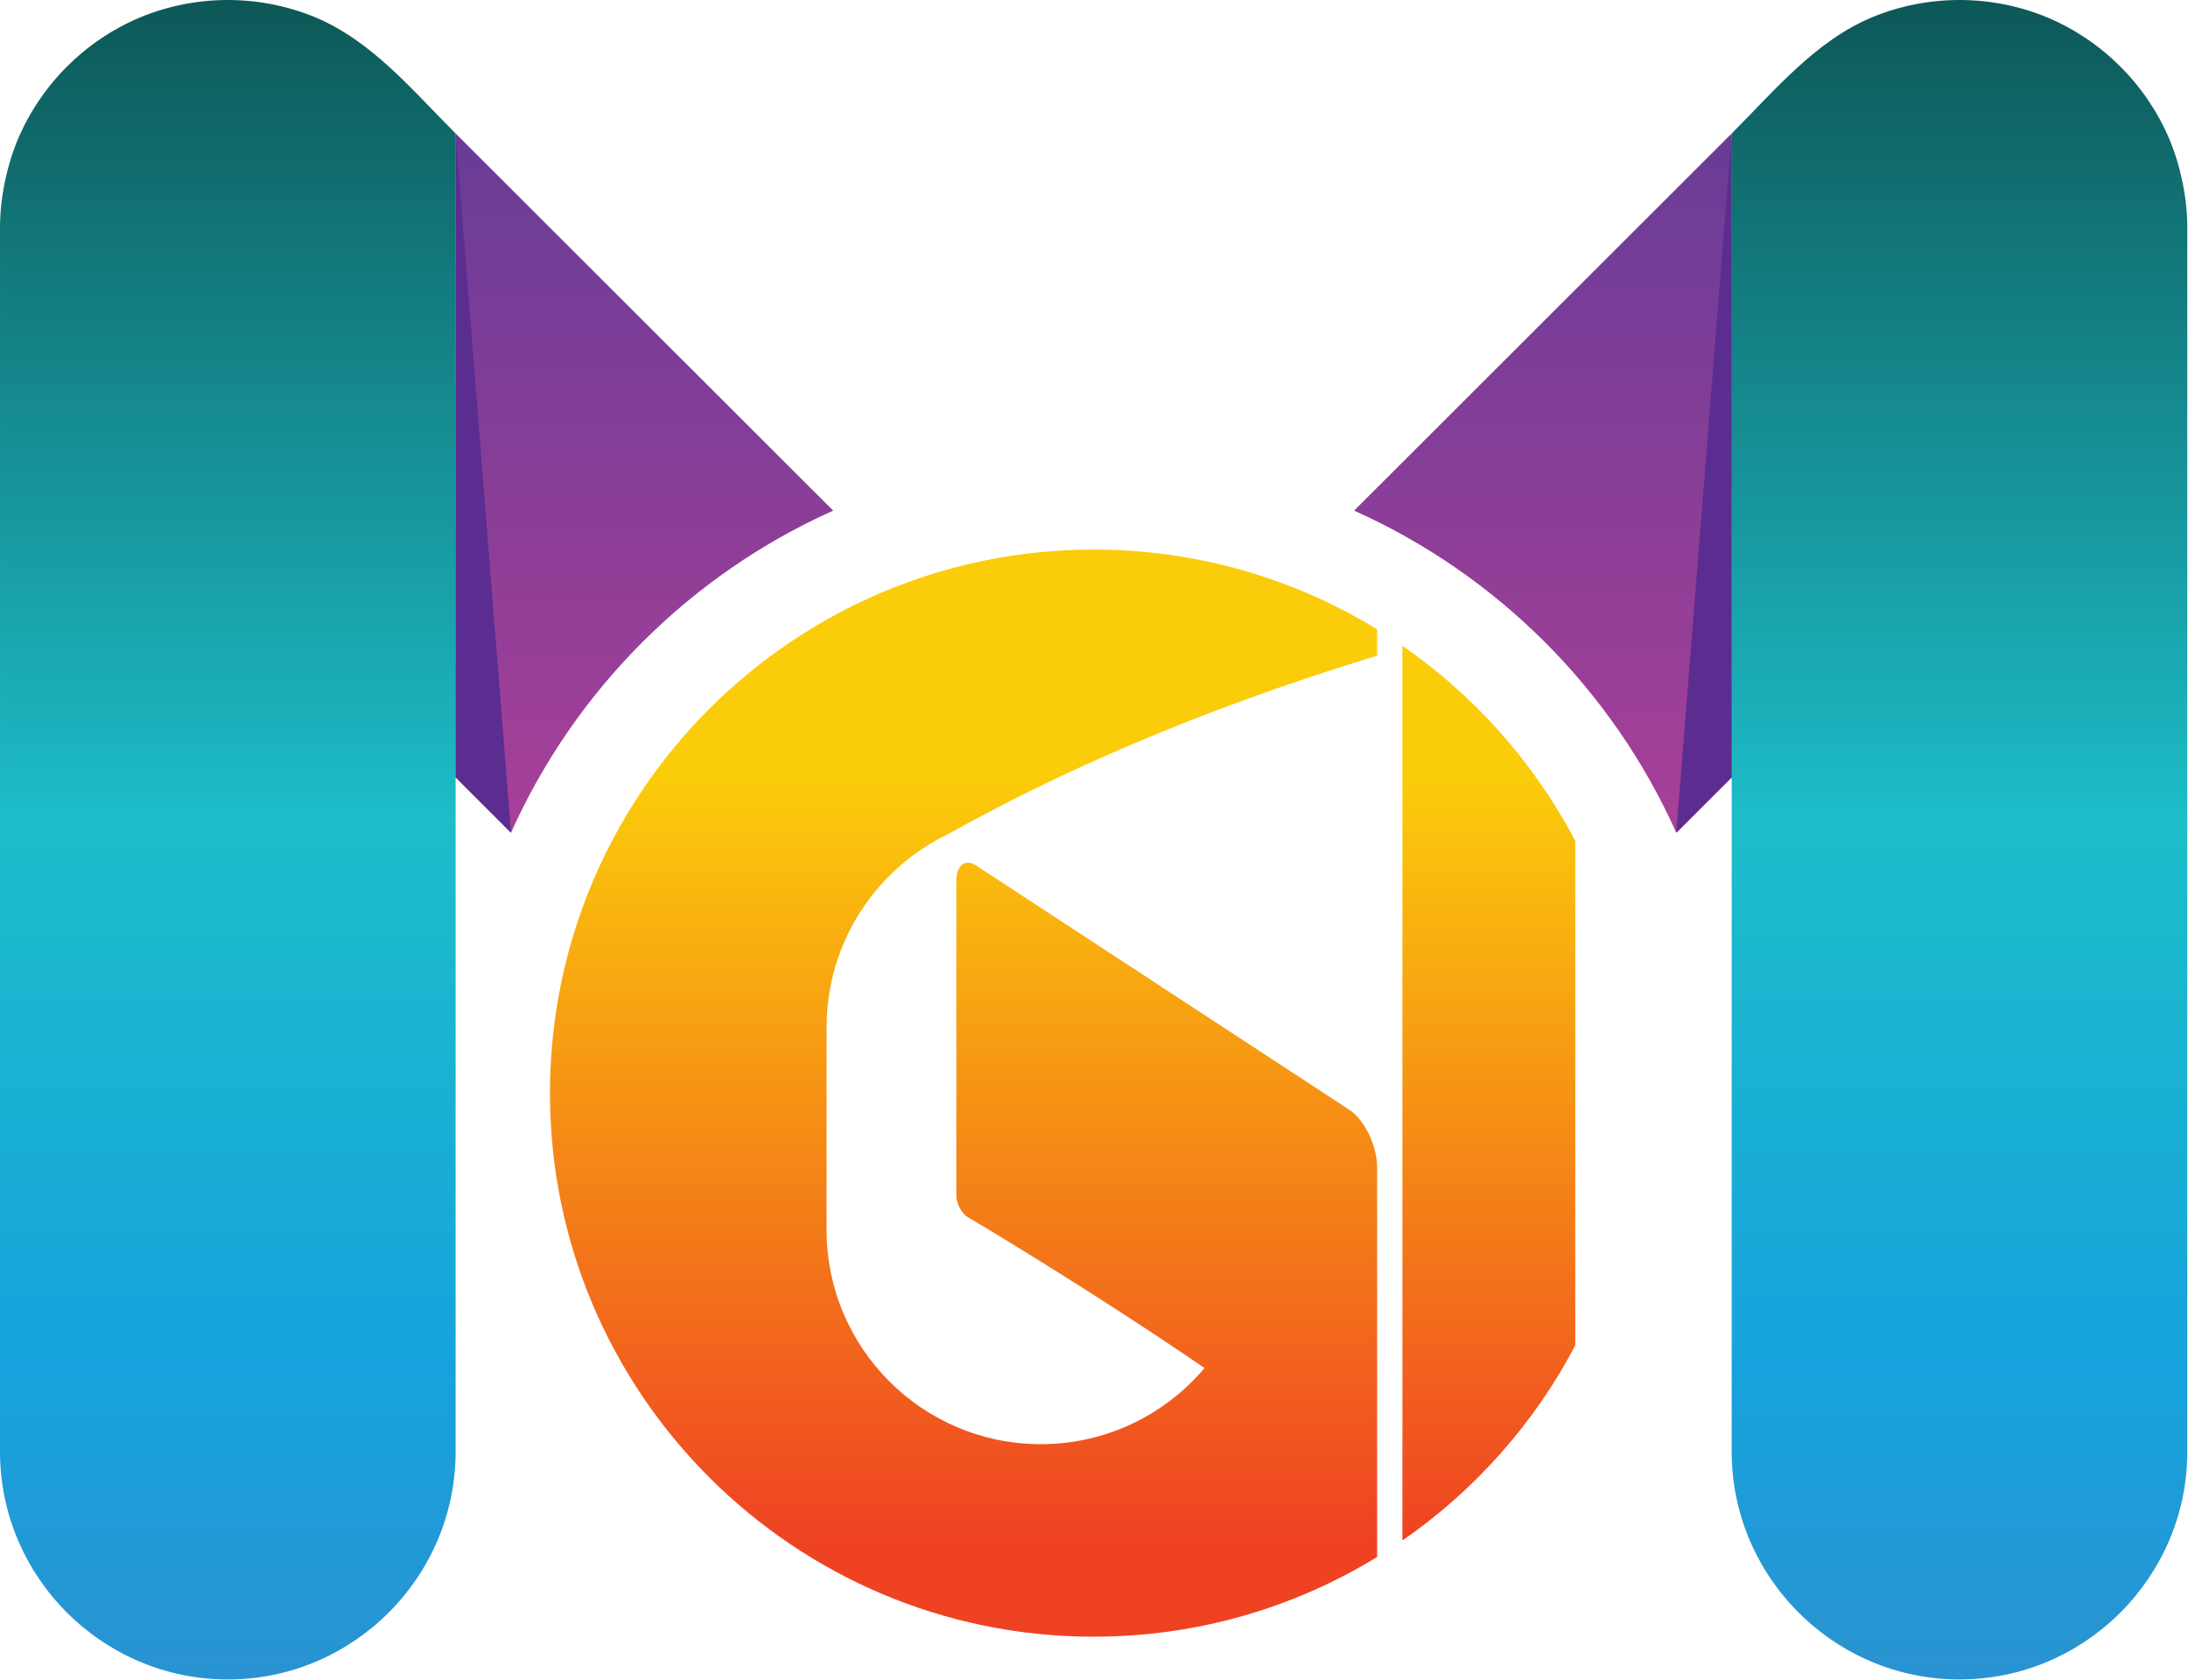
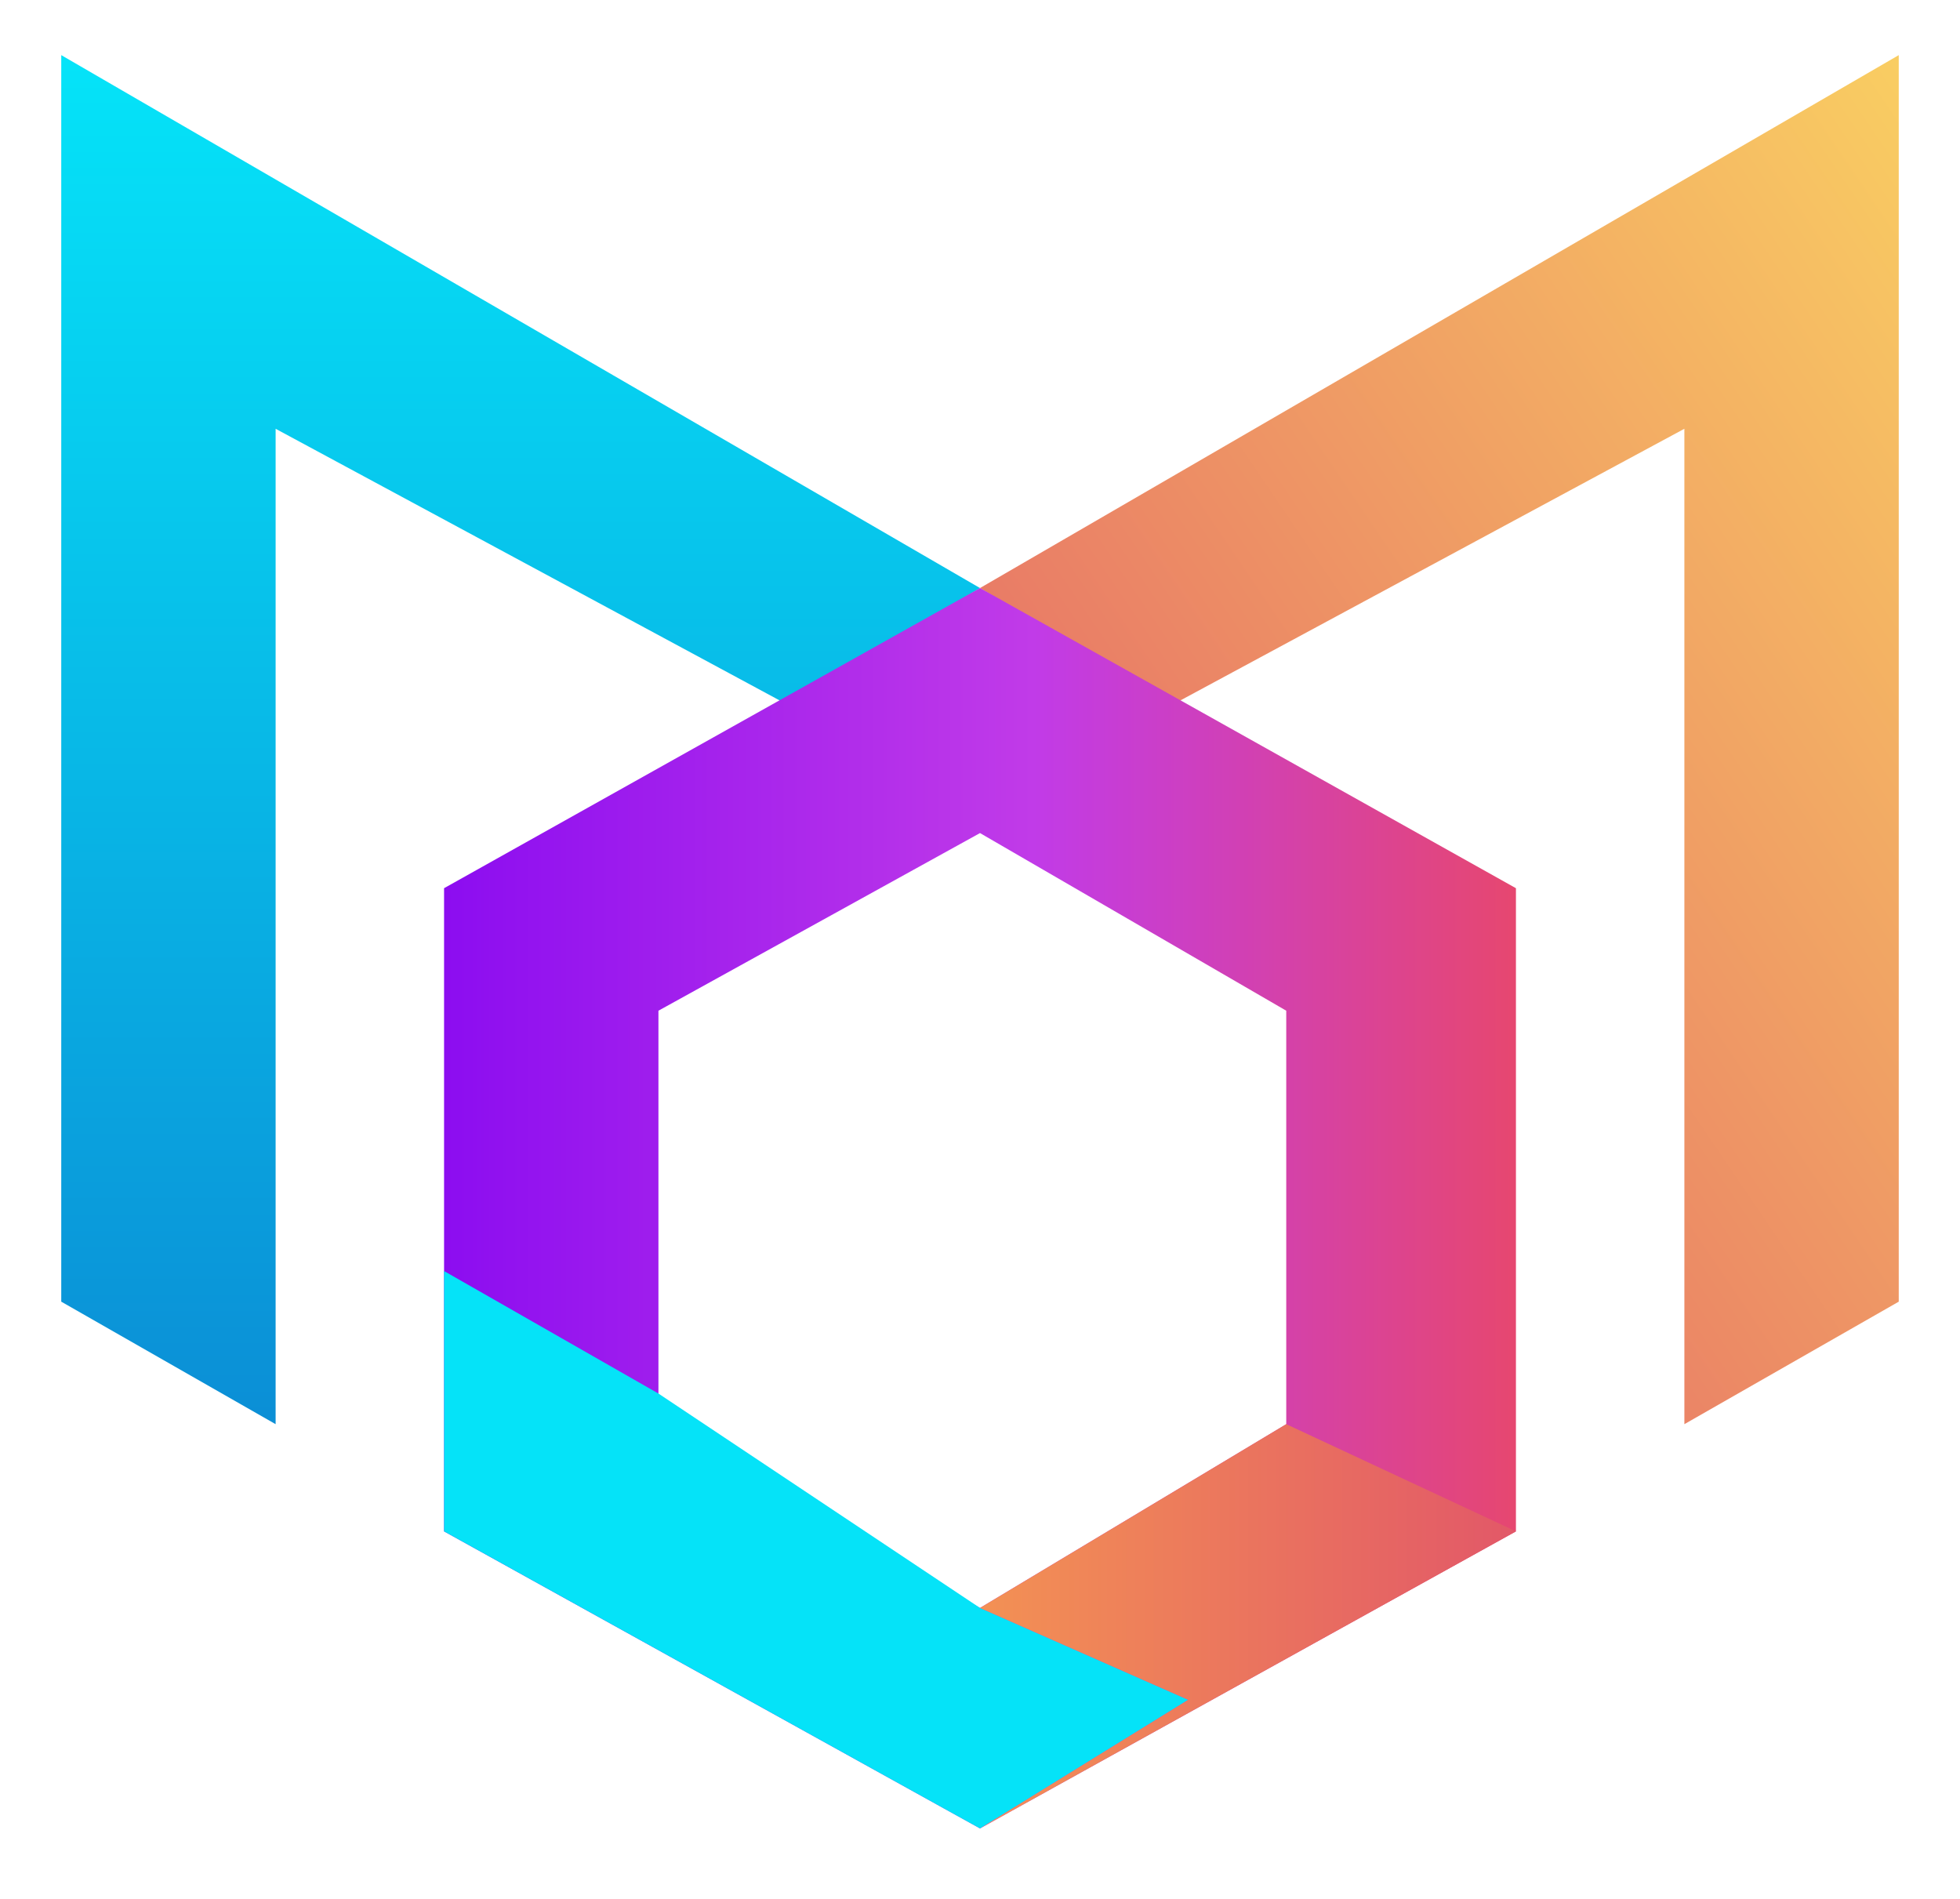
- <svg xmlns="http://www.w3.org/2000/svg" width="100%" height="100%" viewBox="0 0 1985 1524" version="1.1" xml:space="preserve" style="fill-rule:evenodd;clip-rule:evenodd;stroke-linejoin:round;stroke-miterlimit:2;">
-   <g transform="matrix(1,0,0,1,-959.8633,-1325.369)">
-     <g transform="matrix(1.317481,0,0,1.317481,-682.9081,-114.3216)">
-       <g transform="matrix(0.886267,0,0,0.886267,227.4657,189.8371)">
-         <path d="M1504.26,1122.53L1504.26,2146.98C1504.26,2244.34 1424.62,2323.99 1327.26,2323.99C1229.91,2323.99 1150.26,2244.34 1150.26,2146.98L1150.27,1195.59C1150.27,1172.96 1155.35,1148.26 1164,1127.4C1182.01,1084.61 1216.39,1050.25 1259.19,1032.27C1302.47,1014.38 1351.55,1014.3 1394.87,1032.08C1439.22,1050.56 1470.77,1089.06 1504.26,1122.53Z" style="fill:url(#_Linear1);" />
-       </g>
-     </g>
-     <g transform="matrix(1.317481,0,0,1.317481,-682.9081,-114.3216)">
-       <g transform="matrix(0.886267,0,0,0.886267,227.4657,189.8371)">
-         <path d="M1504.26,1122.53L1504.26,1622.9L1547.3,1665.95C1597.06,1554.83 1686.51,1465.37 1797.62,1415.63L1504.26,1122.53Z" style="fill:url(#_Linear2);" />
-       </g>
-     </g>
-     <g transform="matrix(1.317481,0,0,1.317481,-682.9081,-114.3216)">
-       <g transform="matrix(0.886267,0,0,0.886267,227.4657,189.8371)">
-         <path d="M2495.73,1122.52L2495.73,2146.98C2495.73,2244.33 2575.37,2323.98 2672.73,2323.98C2770.09,2323.98 2849.73,2244.33 2849.73,2146.98L2849.72,1195.58C2849.72,1172.96 2844.64,1148.25 2835.99,1127.39C2817.98,1084.6 2783.6,1050.25 2740.8,1032.26C2697.52,1014.37 2648.44,1014.3 2605.12,1032.08C2560.77,1050.55 2529.23,1089.06 2495.73,1122.52Z" style="fill:url(#_Linear3);" />
-       </g>
-     </g>
-     <g transform="matrix(1.317481,0,0,1.317481,-682.9081,-114.3216)">
-       <g transform="matrix(0.886267,0,0,0.886267,227.4657,189.8371)">
-         <path d="M2495.73,1122.52L2495.73,1622.9L2452.69,1665.94C2402.93,1554.82 2313.48,1465.37 2202.37,1415.62L2495.73,1122.52Z" style="fill:url(#_Linear4);" />
-       </g>
-     </g>
-     <g transform="matrix(1.317481,0,0,1.317481,-682.9081,-114.3216)">
-       <g transform="matrix(0.886267,0,0,0.886267,227.4657,189.8371)">
-         <path d="M2495.73,1122.52L2495.73,1622.9L2452.69,1665.94L2495.73,1122.52Z" style="fill:rgb(91,45,144);" />
-       </g>
-     </g>
-     <g transform="matrix(1.317481,0,0,1.317481,-682.9081,-114.3216)">
-       <g transform="matrix(0.886267,0,0,0.886267,227.4657,189.8371)">
-         <path d="M1504.26,1122.53L1504.26,1622.9L1547.3,1665.95L1504.26,1122.53Z" style="fill:rgb(91,45,144);" />
-       </g>
-     </g>
-     <g transform="matrix(0.633576,0,0,0.633576,-1253.192,1784.541)">
-       <path d="M5464.896,947.785L5464.896,1505.185C5346.672,1577.63 5207.661,1619.406 5058.97,1619.406C4629.303,1619.406 4280.467,1270.57 4280.467,840.903C4280.467,411.235 4629.303,62.4 5058.97,62.4C5207.661,62.4 5346.672,104.176 5464.896,176.621L5464.896,214.277C5199.111,295.559 5000.699,385.991 4850.495,469.911C4747.632,519.445 4676.572,624.701 4676.572,746.424L4676.572,1036.945C4676.572,1206.224 4814.005,1343.657 4983.284,1343.657C5077.275,1343.657 5161.449,1301.287 5217.73,1234.621C5051.089,1120.287 4877.271,1017.534 4877.271,1017.534C4869.016,1012.13 4862.314,998.169 4862.314,986.377L4862.314,536.939C4862.314,514.516 4875.058,504.654 4890.754,514.929L5425.007,864.687C5447.022,879.099 5464.896,916.334 5464.896,947.785ZM5501.092,200.204C5604.496,271.73 5689.777,367.633 5748.598,479.575L5748.598,1202.231C5689.777,1314.173 5604.496,1410.075 5501.092,1481.601L5501.092,200.204Z" style="fill:url(#_Linear5);" />
-     </g>
-   </g>
+ <svg xmlns="http://www.w3.org/2000/svg" viewBox="480 360 640 620" width="640" height="620" role="img" aria-labelledby="t">
  <defs>
-     <linearGradient id="_Linear1" x1="0" y1="0" x2="1" y2="0" gradientUnits="userSpaceOnUse" gradientTransform="matrix(0,-1841.67,1841.67,0,1327.26,2650.67)">
-       <stop offset="0" style="stop-color:rgb(68,124,191);stop-opacity:1" />
-       <stop offset="0.31" style="stop-color:rgb(22,163,221);stop-opacity:1" />
-       <stop offset="0.54" style="stop-color:rgb(29,189,201);stop-opacity:1" />
-       <stop offset="1" style="stop-color:rgb(8,53,48);stop-opacity:1" />
+     <linearGradient id="g-l" x1="0" y1="0" x2="0" y2="1">
+       <stop offset="0" stop-color="#05E3F8" />
+       <stop offset="1" stop-color="#0B8FD6" />
    </linearGradient>
-     <linearGradient id="_Linear2" x1="0" y1="0" x2="1" y2="0" gradientUnits="userSpaceOnUse" gradientTransform="matrix(5.33334,763.667,-763.667,5.33334,1648.94,1107.08)">
-       <stop offset="0" style="stop-color:rgb(102,60,151);stop-opacity:1" />
-       <stop offset="1" style="stop-color:rgb(192,65,152);stop-opacity:1" />
+     <linearGradient id="g-r" x1="1" y1="0" x2="0" y2="1">
+       <stop offset="0" stop-color="#F9CD62" />
+       <stop offset="1" stop-color="#E25868" />
    </linearGradient>
-     <linearGradient id="_Linear3" x1="0" y1="0" x2="1" y2="0" gradientUnits="userSpaceOnUse" gradientTransform="matrix(0,-1841.67,1841.67,0,2672.73,2650.67)">
-       <stop offset="0" style="stop-color:rgb(68,124,191);stop-opacity:1" />
-       <stop offset="0.31" style="stop-color:rgb(22,163,221);stop-opacity:1" />
-       <stop offset="0.54" style="stop-color:rgb(29,189,201);stop-opacity:1" />
-       <stop offset="1" style="stop-color:rgb(8,53,48);stop-opacity:1" />
+     <linearGradient id="g-h" x1="0" y1="0" x2="1" y2="0">
+       <stop offset="0" stop-color="#8C0DF0" />
+       <stop offset=".55" stop-color="#C13BE8" />
+       <stop offset="1" stop-color="#E64770" />
    </linearGradient>
-     <linearGradient id="_Linear4" x1="0" y1="0" x2="1" y2="0" gradientUnits="userSpaceOnUse" gradientTransform="matrix(5.33334,763.667,-763.667,5.33334,2347.01,1102.2)">
-       <stop offset="0" style="stop-color:rgb(102,60,151);stop-opacity:1" />
-       <stop offset="1" style="stop-color:rgb(192,65,152);stop-opacity:1" />
-     </linearGradient>
-     <linearGradient id="_Linear5" x1="0" y1="0" x2="1" y2="0" gradientUnits="userSpaceOnUse" gradientTransform="matrix(0,1100.391,-1100.391,0,5262.269,385.9192)">
-       <stop offset="0" style="stop-color:rgb(251,204,10);stop-opacity:1" />
-       <stop offset="1" style="stop-color:rgb(239,66,35);stop-opacity:1" />
+     <linearGradient id="g-b" x1="0" y1="0" x2="1" y2="0">
+       <stop offset="0" stop-color="#F39154" />
+       <stop offset="1" stop-color="#E25868" />
    </linearGradient>
  </defs>
+   <polygon points="500,378 800,552 737,590 570,500 570,825 500,785" fill="url(#g-l)" />
+   <polygon points="1100,378 800,552 863,590 1030,500 1030,825 1100,785" fill="url(#g-r)" />
+   <path fill-rule="evenodd" fill="url(#g-h)" d="M800 552 L975 650 L975 860 L800 957 L625 860 L625 650Z M800 632 L900 690 L900 825 L800 885 L695 825 L695 690Z" />
+   <polygon points="625,775 695,815 800,885 868,915 800,957 625,860" fill="#05E3F8" />
+   <polygon points="900,825 975,860 800,957 868,915 800,885" fill="url(#g-b)" />
</svg>
